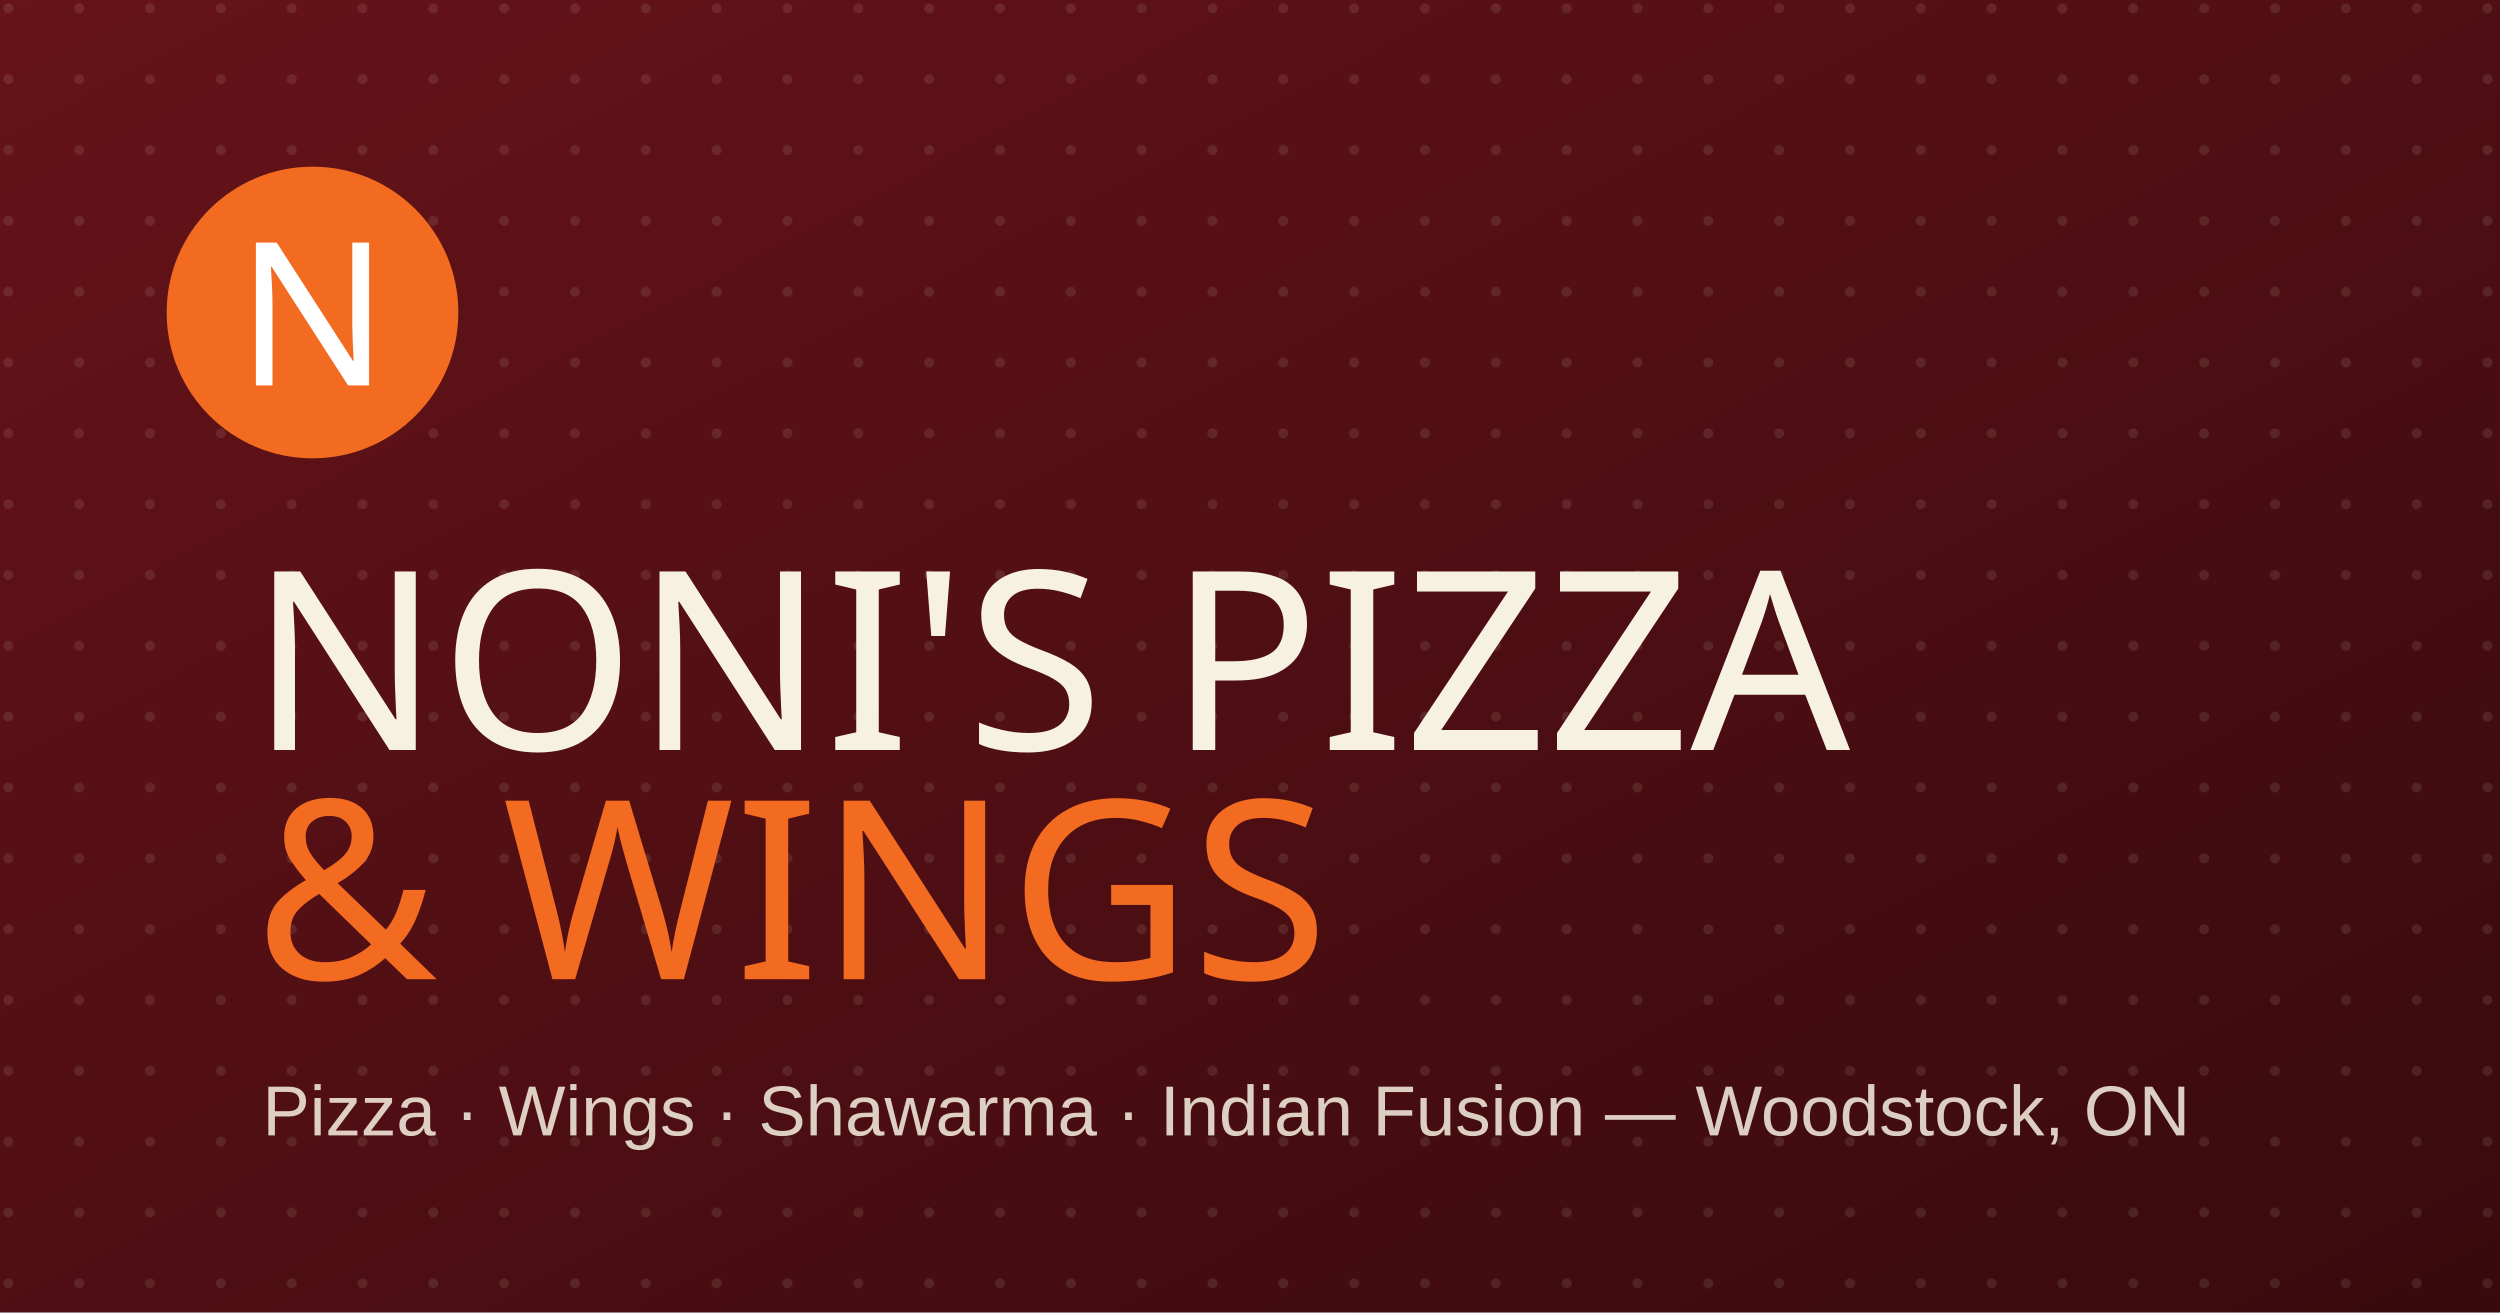
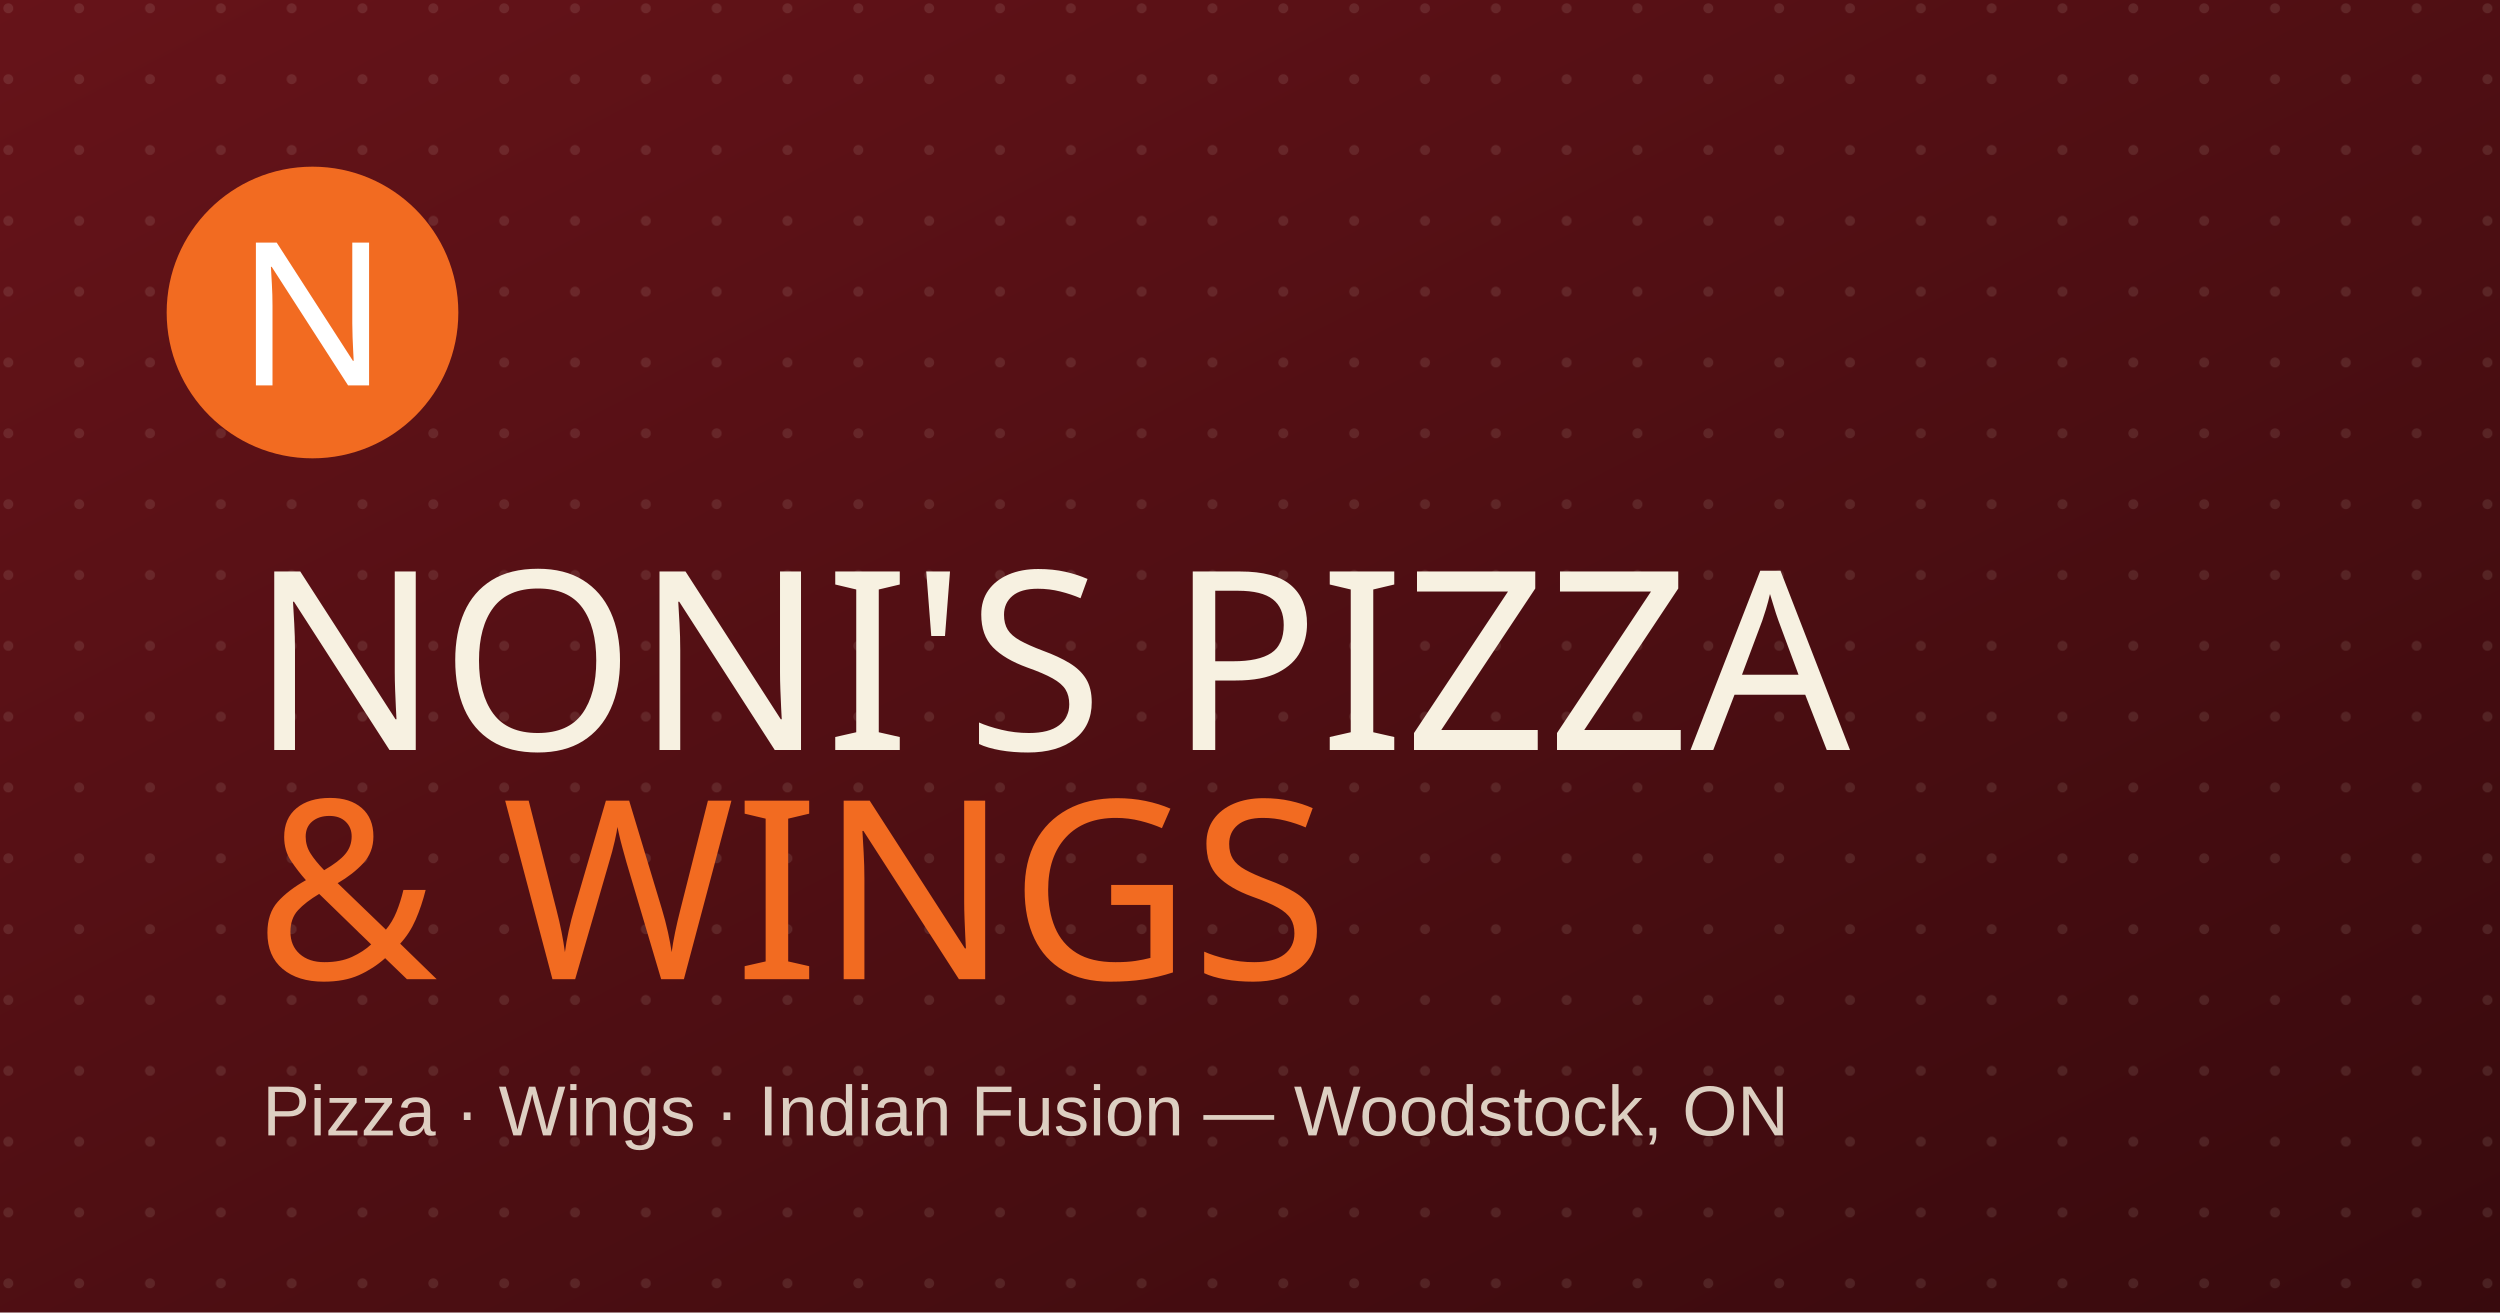
<svg xmlns="http://www.w3.org/2000/svg" viewBox="0 0 1200 630" width="1200" height="630">
  <defs>
    <linearGradient id="bg" x1="0" y1="0" x2="1" y2="1">
      <stop offset="0" stop-color="#661319" />
      <stop offset="1" stop-color="#380A0D" />
    </linearGradient>
    <pattern id="dots" width="34" height="34" patternUnits="userSpaceOnUse">
      <circle cx="4" cy="4" r="2.4" fill="#F7F1E1" opacity="0.10" />
    </pattern>
  </defs>
  <rect width="1200" height="630" fill="url(#bg)" />
  <rect width="1200" height="630" fill="url(#dots)" />
  <circle cx="150" cy="150" r="70" fill="#F26B21" />
  <text x="150" y="185" font-family="Impact, Arial Black, sans-serif" font-size="96" fill="#fff" text-anchor="middle">N</text>
  <text x="120" y="360" font-family="Impact, Arial Black, sans-serif" font-size="120" fill="#F7F1E1">NONI'S PIZZA</text>
  <text x="122" y="470" font-family="Impact, Arial Black, sans-serif" font-size="120" fill="#F26B21">&amp; WINGS</text>
-   <text x="126" y="545" font-family="Arial, sans-serif" font-size="34" fill="#F7F1E1" opacity="0.85">Pizza · Wings · Shawarma · Indian Fusion — Woodstock, ON</text>
+   <text x="126" y="545" font-family="Arial, sans-serif" font-size="34" fill="#F7F1E1" opacity="0.85">Pizza · Wings · Indian Fusion — Woodstock, ON</text>
</svg>
